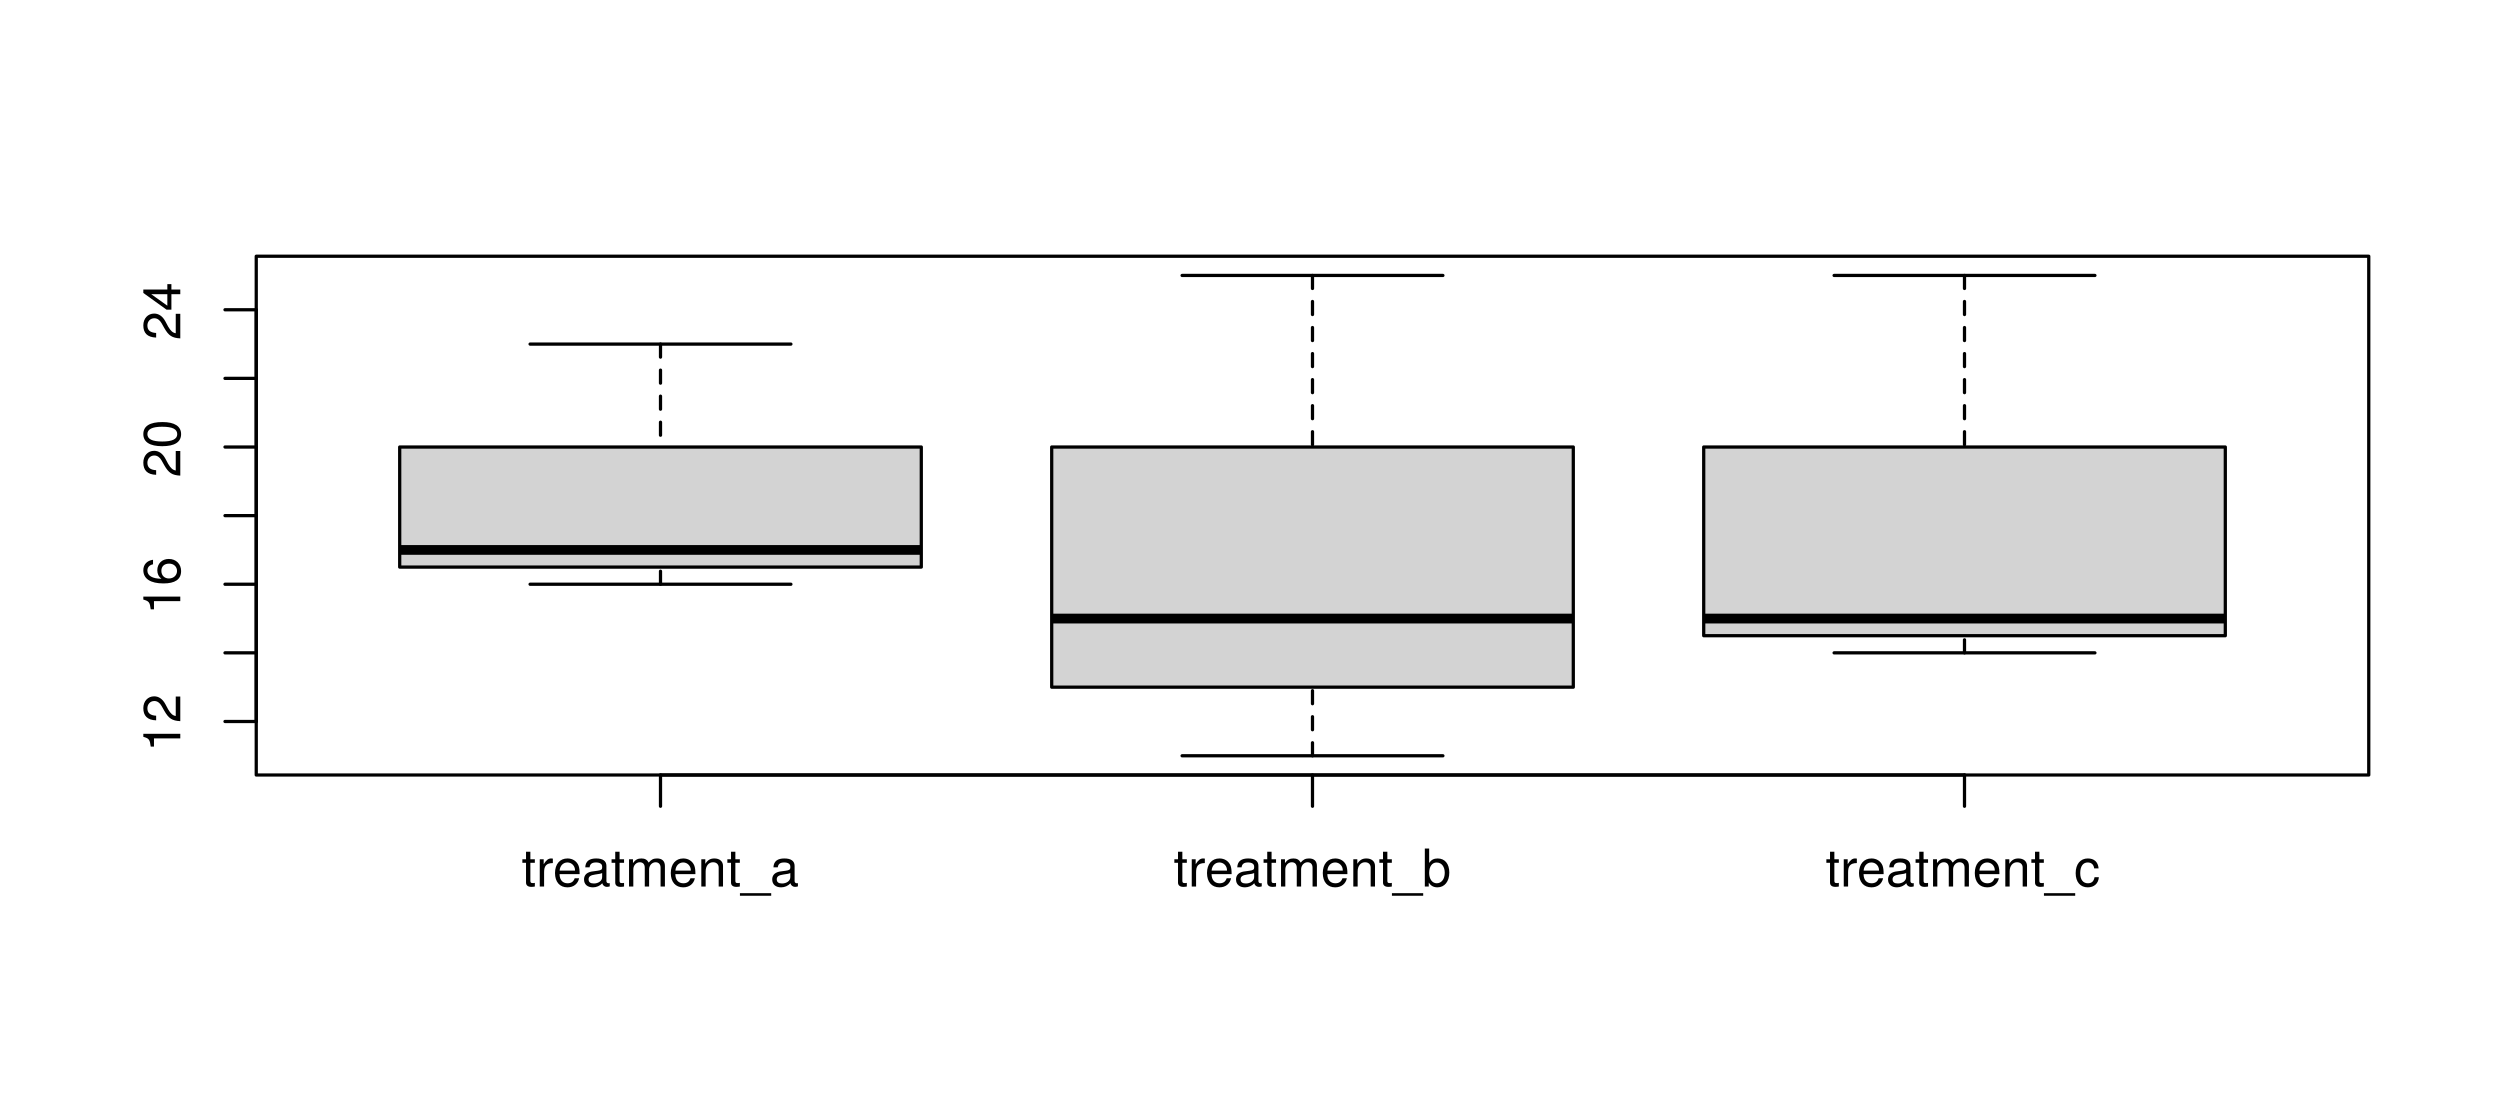
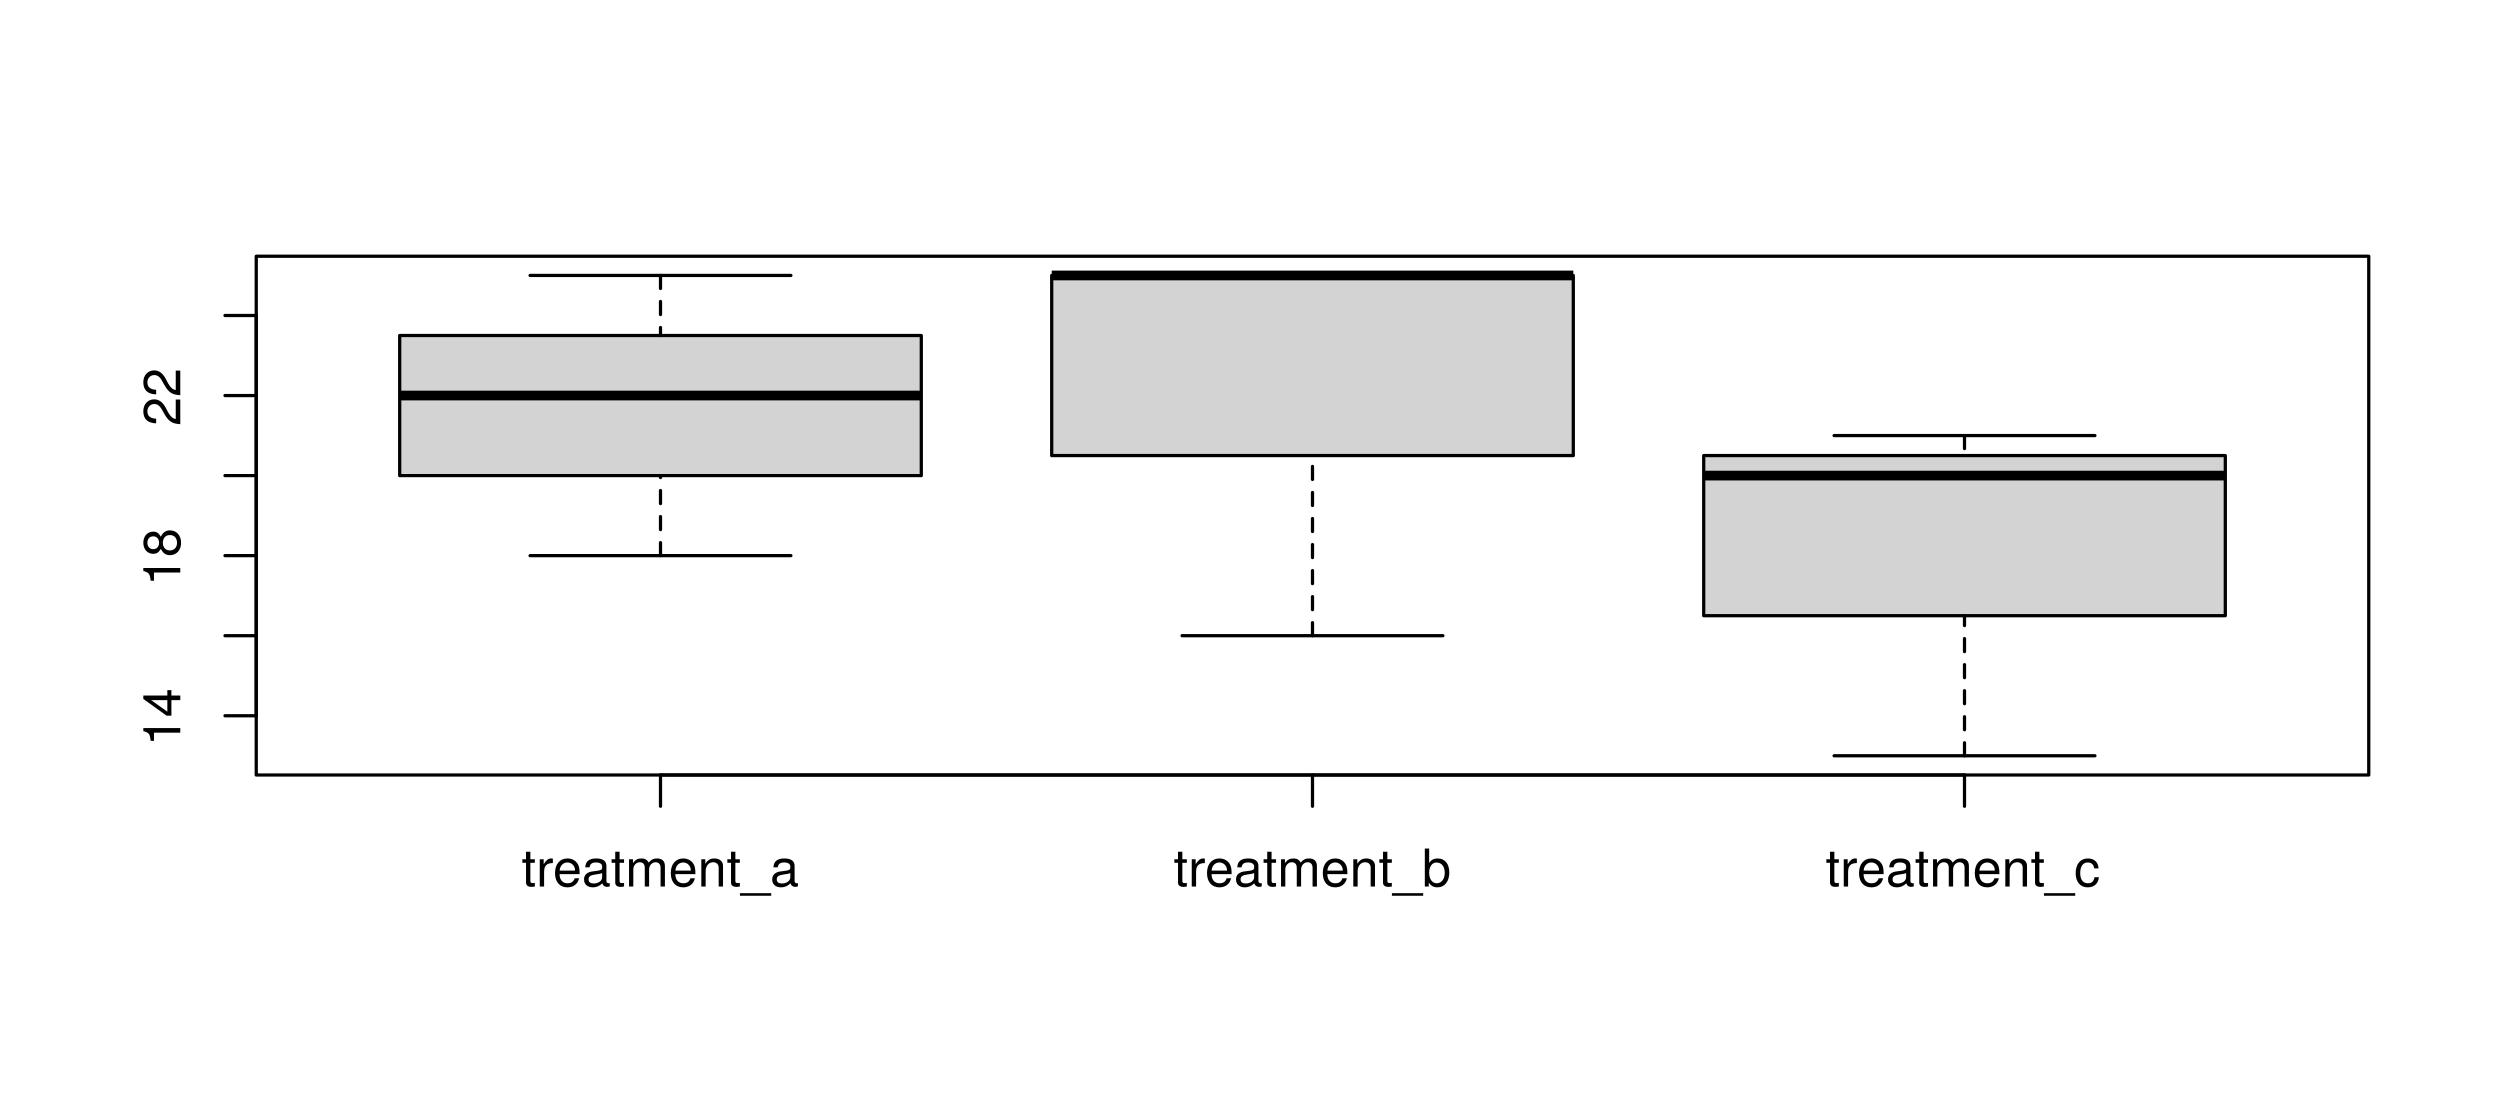
<svg xmlns="http://www.w3.org/2000/svg" xmlns:xlink="http://www.w3.org/1999/xlink" width="576pt" height="252pt" viewBox="0 0 576 252" version="1.1">
  <defs>
    <g>
      <symbol overflow="visible" id="glyph0-0">
        <path style="stroke:none;" d="" />
      </symbol>
      <symbol overflow="visible" id="glyph0-1">
        <path style="stroke:none;" d="M 3.047 0 L 3.047 -0.844 C 2.922 -0.797 2.766 -0.797 2.562 -0.797 C 2.141 -0.797 2.016 -0.906 2.016 -1.359 L 2.016 -5.469 L 3.047 -5.469 L 3.047 -6.281 L 2.016 -6.281 L 2.016 -8.016 L 1.016 -8.016 L 1.016 -6.281 L 0.172 -6.281 L 0.172 -5.469 L 1.016 -5.469 L 1.016 -0.906 C 1.016 -0.281 1.453 0.078 2.234 0.078 C 2.469 0.078 2.719 0.062 3.047 0 Z M 3.047 0 " />
      </symbol>
      <symbol overflow="visible" id="glyph0-2">
        <path style="stroke:none;" d="M 3.859 -5.406 L 3.859 -6.438 C 3.688 -6.453 3.594 -6.469 3.469 -6.469 C 2.812 -6.469 2.328 -6.078 1.75 -5.141 L 1.75 -6.281 L 0.844 -6.281 L 0.844 0 L 1.844 0 L 1.844 -3.266 C 1.844 -4.688 2.297 -5.391 3.859 -5.406 Z M 3.859 -5.406 " />
      </symbol>
      <symbol overflow="visible" id="glyph0-3">
        <path style="stroke:none;" d="M 6.156 -2.859 C 6.156 -3.766 6.078 -4.344 5.906 -4.812 C 5.5 -5.844 4.531 -6.469 3.359 -6.469 C 1.609 -6.469 0.484 -5.172 0.484 -3.109 C 0.484 -1.047 1.578 0.188 3.344 0.188 C 4.781 0.188 5.766 -0.641 6.031 -1.906 L 5.016 -1.906 C 4.734 -1.078 4.172 -0.75 3.375 -0.75 C 2.328 -0.75 1.547 -1.422 1.531 -2.859 Z M 5.094 -3.75 C 5.094 -3.75 5.094 -3.703 5.078 -3.672 L 1.547 -3.672 C 1.625 -4.781 2.344 -5.547 3.344 -5.547 C 4.328 -5.547 5.094 -4.734 5.094 -3.75 Z M 5.094 -3.75 " />
      </symbol>
      <symbol overflow="visible" id="glyph0-4">
        <path style="stroke:none;" d="M 6.422 -0.031 L 6.422 -0.781 C 6.312 -0.75 6.266 -0.75 6.203 -0.75 C 5.859 -0.75 5.656 -0.938 5.656 -1.25 L 5.656 -4.75 C 5.656 -5.875 4.844 -6.469 3.297 -6.469 C 1.781 -6.469 0.844 -5.875 0.781 -4.422 L 1.781 -4.422 C 1.875 -5.203 2.328 -5.547 3.266 -5.547 C 4.156 -5.547 4.672 -5.203 4.672 -4.609 L 4.672 -4.344 C 4.672 -3.922 4.422 -3.75 3.625 -3.641 C 2.203 -3.469 1.984 -3.422 1.609 -3.266 C 0.875 -2.969 0.5 -2.406 0.5 -1.625 C 0.5 -0.484 1.297 0.188 2.562 0.188 C 3.375 0.188 4.156 -0.156 4.703 -0.75 C 4.812 -0.266 5.25 0.078 5.734 0.078 C 5.938 0.078 6.094 0.062 6.422 -0.031 Z M 4.672 -2.172 C 4.672 -1.266 3.75 -0.703 2.781 -0.703 C 2 -0.703 1.547 -0.969 1.547 -1.656 C 1.547 -2.312 1.984 -2.609 3.062 -2.766 C 4.109 -2.906 4.328 -2.953 4.672 -3.109 Z M 4.672 -2.172 " />
      </symbol>
      <symbol overflow="visible" id="glyph0-5">
        <path style="stroke:none;" d="M 9.125 0 L 9.125 -4.719 C 9.125 -5.844 8.5 -6.469 7.312 -6.469 C 6.484 -6.469 5.969 -6.219 5.391 -5.516 C 5.016 -6.188 4.516 -6.469 3.703 -6.469 C 2.859 -6.469 2.297 -6.156 1.766 -5.406 L 1.766 -6.281 L 0.859 -6.281 L 0.859 0 L 1.844 0 L 1.844 -3.953 C 1.844 -4.859 2.516 -5.594 3.328 -5.594 C 4.062 -5.594 4.484 -5.141 4.484 -4.328 L 4.484 0 L 5.484 0 L 5.484 -3.953 C 5.484 -4.859 6.156 -5.594 6.969 -5.594 C 7.703 -5.594 8.125 -5.125 8.125 -4.328 L 8.125 0 Z M 9.125 0 " />
      </symbol>
      <symbol overflow="visible" id="glyph0-6">
        <path style="stroke:none;" d="M 5.844 0 L 5.844 -4.75 C 5.844 -5.797 5.062 -6.469 3.859 -6.469 C 2.922 -6.469 2.312 -6.109 1.766 -5.234 L 1.766 -6.281 L 0.844 -6.281 L 0.844 0 L 1.844 0 L 1.844 -3.469 C 1.844 -4.75 2.531 -5.594 3.547 -5.594 C 4.344 -5.594 4.844 -5.109 4.844 -4.359 L 4.844 0 Z M 5.844 0 " />
      </symbol>
      <symbol overflow="visible" id="glyph0-7">
        <path style="stroke:none;" d="M 6.938 2.125 L 6.938 1.531 L -0.266 1.531 L -0.266 2.125 Z M 6.938 2.125 " />
      </symbol>
      <symbol overflow="visible" id="glyph0-8">
        <path style="stroke:none;" d="M 6.281 -3.219 C 6.281 -5.25 5.25 -6.469 3.594 -6.469 C 2.719 -6.469 2.109 -6.141 1.641 -5.438 L 1.641 -8.75 L 0.641 -8.75 L 0.641 0 L 1.547 0 L 1.547 -0.906 C 2.031 -0.172 2.656 0.188 3.547 0.188 C 5.203 0.188 6.281 -1.172 6.281 -3.219 Z M 5.234 -3.156 C 5.234 -1.734 4.484 -0.75 3.391 -0.75 C 2.344 -0.75 1.641 -1.719 1.641 -3.141 C 1.641 -4.625 2.344 -5.578 3.391 -5.531 C 4.516 -5.531 5.234 -4.562 5.234 -3.156 Z M 5.234 -3.156 " />
      </symbol>
      <symbol overflow="visible" id="glyph0-9">
        <path style="stroke:none;" d="M 5.719 -2.156 L 4.719 -2.156 C 4.547 -1.156 4.031 -0.75 3.188 -0.75 C 2.078 -0.75 1.422 -1.594 1.422 -3.078 C 1.422 -4.656 2.062 -5.547 3.156 -5.547 C 4 -5.547 4.531 -5.047 4.641 -4.172 L 5.656 -4.172 C 5.531 -5.719 4.578 -6.469 3.172 -6.469 C 1.469 -6.469 0.375 -5.172 0.375 -3.078 C 0.375 -1.062 1.453 0.188 3.156 0.188 C 4.656 0.188 5.609 -0.719 5.719 -2.156 Z M 5.719 -2.156 " />
      </symbol>
      <symbol overflow="visible" id="glyph1-0">
        <path style="stroke:none;" d="" />
      </symbol>
      <symbol overflow="visible" id="glyph1-1">
        <path style="stroke:none;" d="M 0 -4.156 L -8.516 -4.156 L -8.516 -3.469 C -7.203 -3.094 -7.016 -2.859 -6.812 -1.219 L -6.062 -1.219 L -6.062 -3.109 L 0 -3.109 Z M 0 -4.156 " />
      </symbol>
      <symbol overflow="visible" id="glyph1-2">
-         <path style="stroke:none;" d="M -6.016 -6.125 C -7.453 -6.125 -8.516 -5.016 -8.516 -3.406 C -8.516 -1.672 -7.625 -0.656 -5.562 -0.594 L -5.562 -1.656 C -6.984 -1.734 -7.578 -2.328 -7.578 -3.375 C -7.578 -4.328 -6.906 -5.047 -5.984 -5.047 C -5.312 -5.047 -4.734 -4.656 -4.312 -3.906 L -3.688 -2.797 C -2.672 -1.016 -1.875 -0.5 0 -0.406 L 0 -6.078 L -1.047 -6.078 L -1.047 -1.594 C -1.734 -1.703 -2.188 -2.094 -2.797 -3.125 L -3.438 -4.328 C -4.078 -5.516 -4.969 -6.125 -6.016 -6.125 Z M -6.016 -6.125 " />
+         <path style="stroke:none;" d="M -2.047 -6.234 L -2.984 -6.234 L -2.984 -4.984 L -8.516 -4.984 L -8.516 -4.203 L -3.156 -0.344 L -2.047 -0.344 L -2.047 -3.922 L 0 -3.922 L 0 -4.984 L -2.047 -4.984 Z M -2.984 -3.922 L -2.984 -1.266 L -6.703 -3.922 Z M -2.984 -3.922 " />
      </symbol>
      <symbol overflow="visible" id="glyph1-3">
-         <path style="stroke:none;" d="M -2.641 -6.156 C -4.219 -6.156 -5.297 -5.078 -5.297 -3.547 C -5.297 -2.719 -4.969 -2.047 -4.344 -1.594 C -6.422 -1.609 -7.578 -2.281 -7.578 -3.484 C -7.578 -4.234 -7.109 -4.75 -6.281 -4.922 L -6.281 -5.969 C -7.688 -5.766 -8.516 -4.859 -8.516 -3.562 C -8.516 -1.578 -6.844 -0.516 -3.875 -0.516 C -1.219 -0.516 0.188 -1.422 0.188 -3.375 C 0.188 -4.984 -0.969 -6.156 -2.641 -6.156 Z M -2.562 -5.078 C -1.484 -5.078 -0.75 -4.359 -0.75 -3.391 C -0.75 -2.406 -1.531 -1.656 -2.609 -1.656 C -3.672 -1.656 -4.359 -2.375 -4.359 -3.422 C -4.359 -4.438 -3.703 -5.078 -2.562 -5.078 Z M -2.562 -5.078 " />
+         <path style="stroke:none;" d="M -2.406 -6.156 C -3.344 -6.156 -4.016 -5.672 -4.469 -4.688 C -5 -5.562 -5.438 -5.859 -6.234 -5.859 C -7.578 -5.859 -8.516 -4.812 -8.516 -3.297 C -8.516 -1.797 -7.578 -0.75 -6.234 -0.75 C -5.453 -0.75 -5.016 -1.031 -4.469 -1.891 C -4.016 -0.922 -3.344 -0.438 -2.406 -0.438 C -0.859 -0.438 0.188 -1.625 0.188 -3.297 C 0.188 -4.984 -0.859 -6.156 -2.406 -6.156 Z M -6.219 -4.781 C -5.422 -4.781 -4.891 -4.188 -4.891 -3.297 C -4.891 -2.406 -5.422 -1.828 -6.234 -1.828 C -7.047 -1.828 -7.578 -2.406 -7.578 -3.297 C -7.578 -4.203 -7.047 -4.781 -6.219 -4.781 Z M -2.391 -5.078 C -1.375 -5.078 -0.75 -4.359 -0.75 -3.281 C -0.75 -2.25 -1.391 -1.531 -2.391 -1.531 C -3.391 -1.531 -4.016 -2.25 -4.016 -3.297 C -4.016 -4.359 -3.391 -5.078 -2.391 -5.078 Z M -2.391 -5.078 " />
      </symbol>
      <symbol overflow="visible" id="glyph1-4">
-         <path style="stroke:none;" d="M -4.094 -6.078 C -7.047 -6.078 -8.516 -5.141 -8.516 -3.297 C -8.516 -1.469 -7.016 -0.516 -4.156 -0.516 C -1.297 -0.516 0.188 -1.469 0.188 -3.297 C 0.188 -5.094 -1.297 -6.078 -4.094 -6.078 Z M -4.188 -5 C -1.781 -5 -0.703 -4.453 -0.703 -3.281 C -0.703 -2.156 -1.828 -1.594 -4.156 -1.594 C -6.484 -1.594 -7.578 -2.156 -7.578 -3.297 C -7.578 -4.438 -6.469 -5 -4.188 -5 Z M -4.188 -5 " />
-       </symbol>
-       <symbol overflow="visible" id="glyph1-5">
-         <path style="stroke:none;" d="M -2.047 -6.234 L -2.984 -6.234 L -2.984 -4.984 L -8.516 -4.984 L -8.516 -4.203 L -3.156 -0.344 L -2.047 -0.344 L -2.047 -3.922 L 0 -3.922 L 0 -4.984 L -2.047 -4.984 Z M -2.984 -3.922 L -2.984 -1.266 L -6.703 -3.922 Z M -2.984 -3.922 " />
+         <path style="stroke:none;" d="M -6.016 -6.125 C -7.453 -6.125 -8.516 -5.016 -8.516 -3.406 C -8.516 -1.672 -7.625 -0.656 -5.562 -0.594 L -5.562 -1.656 C -6.984 -1.734 -7.578 -2.328 -7.578 -3.375 C -7.578 -4.328 -6.906 -5.047 -5.984 -5.047 C -5.312 -5.047 -4.734 -4.656 -4.312 -3.906 L -3.688 -2.797 C -2.672 -1.016 -1.875 -0.5 0 -0.406 L 0 -6.078 L -1.047 -6.078 L -1.047 -1.594 C -1.734 -1.703 -2.188 -2.094 -2.797 -3.125 L -3.438 -4.328 C -4.078 -5.516 -4.969 -6.125 -6.016 -6.125 Z M -6.016 -6.125 " />
      </symbol>
    </g>
  </defs>
-   <g id="surface41">
+   <g id="surface51">
    <rect x="0" y="0" width="576" height="252" style="fill:rgb(100%,100%,100%);fill-opacity:1;stroke:none;" />
-     <path style=" stroke:none;fill-rule:nonzero;fill:rgb(82.745%,82.745%,82.745%);fill-opacity:1;" d="M 92.09 130.656 L 212.266 130.656 L 212.266 102.992 L 92.09 102.992 Z M 92.09 130.656 " />
-     <path style="fill:none;stroke-width:2.25;stroke-linecap:butt;stroke-linejoin:round;stroke:rgb(0%,0%,0%);stroke-opacity:1;stroke-miterlimit:10;" d="M 92.09 126.703 L 212.266 126.703 " />
-     <path style="fill:none;stroke-width:0.75;stroke-linecap:round;stroke-linejoin:round;stroke:rgb(0%,0%,0%);stroke-opacity:1;stroke-dasharray:3,3;stroke-miterlimit:10;" d="M 152.18 134.609 L 152.18 130.656 " />
-     <path style="fill:none;stroke-width:0.75;stroke-linecap:round;stroke-linejoin:round;stroke:rgb(0%,0%,0%);stroke-opacity:1;stroke-dasharray:3,3;stroke-miterlimit:10;" d="M 152.18 79.277 L 152.18 102.992 " />
-     <path style="fill:none;stroke-width:0.75;stroke-linecap:round;stroke-linejoin:round;stroke:rgb(0%,0%,0%);stroke-opacity:1;stroke-miterlimit:10;" d="M 122.133 134.609 L 182.223 134.609 " />
-     <path style="fill:none;stroke-width:0.75;stroke-linecap:round;stroke-linejoin:round;stroke:rgb(0%,0%,0%);stroke-opacity:1;stroke-miterlimit:10;" d="M 122.133 79.277 L 182.223 79.277 " />
-     <path style="fill:none;stroke-width:0.75;stroke-linecap:round;stroke-linejoin:round;stroke:rgb(0%,0%,0%);stroke-opacity:1;stroke-miterlimit:10;" d="M 92.09 130.656 L 212.266 130.656 L 212.266 102.992 L 92.09 102.992 Z M 92.09 130.656 " />
-     <path style=" stroke:none;fill-rule:nonzero;fill:rgb(82.745%,82.745%,82.745%);fill-opacity:1;" d="M 242.312 158.324 L 362.488 158.324 L 362.488 102.992 L 242.312 102.992 Z M 242.312 158.324 " />
-     <path style="fill:none;stroke-width:2.25;stroke-linecap:butt;stroke-linejoin:round;stroke:rgb(0%,0%,0%);stroke-opacity:1;stroke-miterlimit:10;" d="M 242.312 142.516 L 362.488 142.516 " />
-     <path style="fill:none;stroke-width:0.75;stroke-linecap:round;stroke-linejoin:round;stroke:rgb(0%,0%,0%);stroke-opacity:1;stroke-dasharray:3,3;stroke-miterlimit:10;" d="M 302.398 174.133 L 302.398 158.324 " />
-     <path style="fill:none;stroke-width:0.75;stroke-linecap:round;stroke-linejoin:round;stroke:rgb(0%,0%,0%);stroke-opacity:1;stroke-dasharray:3,3;stroke-miterlimit:10;" d="M 302.398 63.465 L 302.398 102.992 " />
-     <path style="fill:none;stroke-width:0.75;stroke-linecap:round;stroke-linejoin:round;stroke:rgb(0%,0%,0%);stroke-opacity:1;stroke-miterlimit:10;" d="M 272.355 174.133 L 332.445 174.133 " />
+     <path style=" stroke:none;fill-rule:nonzero;fill:rgb(82.745%,82.745%,82.745%);fill-opacity:1;" d="M 92.09 109.578 L 212.266 109.578 L 212.266 77.301 L 92.09 77.301 Z M 92.09 109.578 " />
+     <path style="fill:none;stroke-width:2.25;stroke-linecap:butt;stroke-linejoin:round;stroke:rgb(0%,0%,0%);stroke-opacity:1;stroke-miterlimit:10;" d="M 92.09 91.133 L 212.266 91.133 " />
+     <path style="fill:none;stroke-width:0.75;stroke-linecap:round;stroke-linejoin:round;stroke:rgb(0%,0%,0%);stroke-opacity:1;stroke-dasharray:3,3;stroke-miterlimit:10;" d="M 152.18 128.023 L 152.18 109.578 " />
+     <path style="fill:none;stroke-width:0.75;stroke-linecap:round;stroke-linejoin:round;stroke:rgb(0%,0%,0%);stroke-opacity:1;stroke-dasharray:3,3;stroke-miterlimit:10;" d="M 152.18 63.465 L 152.18 77.301 " />
+     <path style="fill:none;stroke-width:0.75;stroke-linecap:round;stroke-linejoin:round;stroke:rgb(0%,0%,0%);stroke-opacity:1;stroke-miterlimit:10;" d="M 122.133 128.023 L 182.223 128.023 " />
+     <path style="fill:none;stroke-width:0.75;stroke-linecap:round;stroke-linejoin:round;stroke:rgb(0%,0%,0%);stroke-opacity:1;stroke-miterlimit:10;" d="M 122.133 63.465 L 182.223 63.465 " />
+     <path style="fill:none;stroke-width:0.75;stroke-linecap:round;stroke-linejoin:round;stroke:rgb(0%,0%,0%);stroke-opacity:1;stroke-miterlimit:10;" d="M 92.09 109.578 L 212.266 109.578 L 212.266 77.301 L 92.09 77.301 Z M 92.09 109.578 " />
+     <path style=" stroke:none;fill-rule:nonzero;fill:rgb(82.745%,82.745%,82.745%);fill-opacity:1;" d="M 242.312 104.965 L 362.488 104.965 L 362.488 63.465 L 242.312 63.465 Z M 242.312 104.965 " />
+     <path style="fill:none;stroke-width:2.25;stroke-linecap:butt;stroke-linejoin:round;stroke:rgb(0%,0%,0%);stroke-opacity:1;stroke-miterlimit:10;" d="M 242.312 63.465 L 362.488 63.465 " />
+     <path style="fill:none;stroke-width:0.75;stroke-linecap:round;stroke-linejoin:round;stroke:rgb(0%,0%,0%);stroke-opacity:1;stroke-dasharray:3,3;stroke-miterlimit:10;" d="M 302.398 146.465 L 302.398 104.965 " />
+     <path style="fill:none;stroke-width:0.75;stroke-linecap:round;stroke-linejoin:round;stroke:rgb(0%,0%,0%);stroke-opacity:1;stroke-dasharray:3,3;stroke-miterlimit:10;" d="M 302.398 63.465 L 302.398 63.465 " />
+     <path style="fill:none;stroke-width:0.75;stroke-linecap:round;stroke-linejoin:round;stroke:rgb(0%,0%,0%);stroke-opacity:1;stroke-miterlimit:10;" d="M 272.355 146.465 L 332.445 146.465 " />
    <path style="fill:none;stroke-width:0.75;stroke-linecap:round;stroke-linejoin:round;stroke:rgb(0%,0%,0%);stroke-opacity:1;stroke-miterlimit:10;" d="M 272.355 63.465 L 332.445 63.465 " />
-     <path style="fill:none;stroke-width:0.75;stroke-linecap:round;stroke-linejoin:round;stroke:rgb(0%,0%,0%);stroke-opacity:1;stroke-miterlimit:10;" d="M 242.312 158.324 L 362.488 158.324 L 362.488 102.992 L 242.312 102.992 Z M 242.312 158.324 " />
-     <path style=" stroke:none;fill-rule:nonzero;fill:rgb(82.745%,82.745%,82.745%);fill-opacity:1;" d="M 392.535 146.465 L 512.711 146.465 L 512.711 102.992 L 392.535 102.992 Z M 392.535 146.465 " />
-     <path style="fill:none;stroke-width:2.25;stroke-linecap:butt;stroke-linejoin:round;stroke:rgb(0%,0%,0%);stroke-opacity:1;stroke-miterlimit:10;" d="M 392.535 142.516 L 512.711 142.516 " />
-     <path style="fill:none;stroke-width:0.75;stroke-linecap:round;stroke-linejoin:round;stroke:rgb(0%,0%,0%);stroke-opacity:1;stroke-dasharray:3,3;stroke-miterlimit:10;" d="M 452.621 150.418 L 452.621 146.465 " />
-     <path style="fill:none;stroke-width:0.75;stroke-linecap:round;stroke-linejoin:round;stroke:rgb(0%,0%,0%);stroke-opacity:1;stroke-dasharray:3,3;stroke-miterlimit:10;" d="M 452.621 63.465 L 452.621 102.992 " />
-     <path style="fill:none;stroke-width:0.75;stroke-linecap:round;stroke-linejoin:round;stroke:rgb(0%,0%,0%);stroke-opacity:1;stroke-miterlimit:10;" d="M 422.578 150.418 L 482.668 150.418 " />
-     <path style="fill:none;stroke-width:0.75;stroke-linecap:round;stroke-linejoin:round;stroke:rgb(0%,0%,0%);stroke-opacity:1;stroke-miterlimit:10;" d="M 422.578 63.465 L 482.668 63.465 " />
-     <path style="fill:none;stroke-width:0.75;stroke-linecap:round;stroke-linejoin:round;stroke:rgb(0%,0%,0%);stroke-opacity:1;stroke-miterlimit:10;" d="M 392.535 146.465 L 512.711 146.465 L 512.711 102.992 L 392.535 102.992 Z M 392.535 146.465 " />
+     <path style="fill:none;stroke-width:0.75;stroke-linecap:round;stroke-linejoin:round;stroke:rgb(0%,0%,0%);stroke-opacity:1;stroke-miterlimit:10;" d="M 242.312 104.965 L 362.488 104.965 L 362.488 63.465 L 242.312 63.465 Z M 242.312 104.965 " />
+     <path style=" stroke:none;fill-rule:nonzero;fill:rgb(82.745%,82.745%,82.745%);fill-opacity:1;" d="M 392.535 141.855 L 512.711 141.855 L 512.711 104.965 L 392.535 104.965 Z M 392.535 141.855 " />
+     <path style="fill:none;stroke-width:2.25;stroke-linecap:butt;stroke-linejoin:round;stroke:rgb(0%,0%,0%);stroke-opacity:1;stroke-miterlimit:10;" d="M 392.535 109.578 L 512.711 109.578 " />
+     <path style="fill:none;stroke-width:0.75;stroke-linecap:round;stroke-linejoin:round;stroke:rgb(0%,0%,0%);stroke-opacity:1;stroke-dasharray:3,3;stroke-miterlimit:10;" d="M 452.621 174.133 L 452.621 141.855 " />
+     <path style="fill:none;stroke-width:0.75;stroke-linecap:round;stroke-linejoin:round;stroke:rgb(0%,0%,0%);stroke-opacity:1;stroke-dasharray:3,3;stroke-miterlimit:10;" d="M 452.621 100.355 L 452.621 104.965 " />
+     <path style="fill:none;stroke-width:0.75;stroke-linecap:round;stroke-linejoin:round;stroke:rgb(0%,0%,0%);stroke-opacity:1;stroke-miterlimit:10;" d="M 422.578 174.133 L 482.668 174.133 " />
+     <path style="fill:none;stroke-width:0.75;stroke-linecap:round;stroke-linejoin:round;stroke:rgb(0%,0%,0%);stroke-opacity:1;stroke-miterlimit:10;" d="M 422.578 100.355 L 482.668 100.355 " />
+     <path style="fill:none;stroke-width:0.75;stroke-linecap:round;stroke-linejoin:round;stroke:rgb(0%,0%,0%);stroke-opacity:1;stroke-miterlimit:10;" d="M 392.535 141.855 L 512.711 141.855 L 512.711 104.965 L 392.535 104.965 Z M 392.535 141.855 " />
    <path style="fill:none;stroke-width:0.75;stroke-linecap:round;stroke-linejoin:round;stroke:rgb(0%,0%,0%);stroke-opacity:1;stroke-miterlimit:10;" d="M 152.18 178.559 L 452.621 178.559 " />
    <path style="fill:none;stroke-width:0.75;stroke-linecap:round;stroke-linejoin:round;stroke:rgb(0%,0%,0%);stroke-opacity:1;stroke-miterlimit:10;" d="M 152.18 178.559 L 152.18 185.762 " />
    <path style="fill:none;stroke-width:0.75;stroke-linecap:round;stroke-linejoin:round;stroke:rgb(0%,0%,0%);stroke-opacity:1;stroke-miterlimit:10;" d="M 302.398 178.559 L 302.398 185.762 " />
    <path style="fill:none;stroke-width:0.75;stroke-linecap:round;stroke-linejoin:round;stroke:rgb(0%,0%,0%);stroke-opacity:1;stroke-miterlimit:10;" d="M 452.621 178.559 L 452.621 185.762 " />
    <g style="fill:rgb(0%,0%,0%);fill-opacity:1;">
      <use xlink:href="#glyph0-1" x="120.18" y="204.257" />
      <use xlink:href="#glyph0-2" x="123.516" y="204.257" />
      <use xlink:href="#glyph0-3" x="127.392" y="204.257" />
      <use xlink:href="#glyph0-4" x="134.063" y="204.257" />
      <use xlink:href="#glyph0-1" x="140.735" y="204.257" />
      <use xlink:href="#glyph0-5" x="144.071" y="204.257" />
      <use xlink:href="#glyph0-3" x="154.067" y="204.257" />
      <use xlink:href="#glyph0-6" x="160.739" y="204.257" />
      <use xlink:href="#glyph0-1" x="167.411" y="204.257" />
      <use xlink:href="#glyph0-7" x="170.747" y="204.257" />
      <use xlink:href="#glyph0-4" x="177.419" y="204.257" />
    </g>
    <g style="fill:rgb(0%,0%,0%);fill-opacity:1;">
      <use xlink:href="#glyph0-1" x="270.398" y="204.257" />
      <use xlink:href="#glyph0-2" x="273.734" y="204.257" />
      <use xlink:href="#glyph0-3" x="277.61" y="204.257" />
      <use xlink:href="#glyph0-4" x="284.282" y="204.257" />
      <use xlink:href="#glyph0-1" x="290.954" y="204.257" />
      <use xlink:href="#glyph0-5" x="294.29" y="204.257" />
      <use xlink:href="#glyph0-3" x="304.286" y="204.257" />
      <use xlink:href="#glyph0-6" x="310.958" y="204.257" />
      <use xlink:href="#glyph0-1" x="317.63" y="204.257" />
      <use xlink:href="#glyph0-7" x="320.966" y="204.257" />
      <use xlink:href="#glyph0-8" x="327.638" y="204.257" />
    </g>
    <g style="fill:rgb(0%,0%,0%);fill-opacity:1;">
      <use xlink:href="#glyph0-1" x="420.621" y="204.257" />
      <use xlink:href="#glyph0-2" x="423.957" y="204.257" />
      <use xlink:href="#glyph0-3" x="427.833" y="204.257" />
      <use xlink:href="#glyph0-4" x="434.505" y="204.257" />
      <use xlink:href="#glyph0-1" x="441.177" y="204.257" />
      <use xlink:href="#glyph0-5" x="444.513" y="204.257" />
      <use xlink:href="#glyph0-3" x="454.509" y="204.257" />
      <use xlink:href="#glyph0-6" x="461.181" y="204.257" />
      <use xlink:href="#glyph0-1" x="467.853" y="204.257" />
      <use xlink:href="#glyph0-7" x="471.188" y="204.257" />
      <use xlink:href="#glyph0-9" x="477.86" y="204.257" />
    </g>
-     <path style="fill:none;stroke-width:0.75;stroke-linecap:round;stroke-linejoin:round;stroke:rgb(0%,0%,0%);stroke-opacity:1;stroke-miterlimit:10;" d="M 59.039 166.23 L 59.039 71.371 " />
-     <path style="fill:none;stroke-width:0.75;stroke-linecap:round;stroke-linejoin:round;stroke:rgb(0%,0%,0%);stroke-opacity:1;stroke-miterlimit:10;" d="M 59.039 166.23 L 51.84 166.23 " />
-     <path style="fill:none;stroke-width:0.75;stroke-linecap:round;stroke-linejoin:round;stroke:rgb(0%,0%,0%);stroke-opacity:1;stroke-miterlimit:10;" d="M 59.039 150.418 L 51.84 150.418 " />
-     <path style="fill:none;stroke-width:0.75;stroke-linecap:round;stroke-linejoin:round;stroke:rgb(0%,0%,0%);stroke-opacity:1;stroke-miterlimit:10;" d="M 59.039 134.609 L 51.84 134.609 " />
-     <path style="fill:none;stroke-width:0.75;stroke-linecap:round;stroke-linejoin:round;stroke:rgb(0%,0%,0%);stroke-opacity:1;stroke-miterlimit:10;" d="M 59.039 118.801 L 51.84 118.801 " />
-     <path style="fill:none;stroke-width:0.75;stroke-linecap:round;stroke-linejoin:round;stroke:rgb(0%,0%,0%);stroke-opacity:1;stroke-miterlimit:10;" d="M 59.039 102.992 L 51.84 102.992 " />
-     <path style="fill:none;stroke-width:0.75;stroke-linecap:round;stroke-linejoin:round;stroke:rgb(0%,0%,0%);stroke-opacity:1;stroke-miterlimit:10;" d="M 59.039 87.18 L 51.84 87.18 " />
-     <path style="fill:none;stroke-width:0.75;stroke-linecap:round;stroke-linejoin:round;stroke:rgb(0%,0%,0%);stroke-opacity:1;stroke-miterlimit:10;" d="M 59.039 71.371 L 51.84 71.371 " />
+     <path style="fill:none;stroke-width:0.75;stroke-linecap:round;stroke-linejoin:round;stroke:rgb(0%,0%,0%);stroke-opacity:1;stroke-miterlimit:10;" d="M 59.039 164.91 L 59.039 72.688 " />
+     <path style="fill:none;stroke-width:0.75;stroke-linecap:round;stroke-linejoin:round;stroke:rgb(0%,0%,0%);stroke-opacity:1;stroke-miterlimit:10;" d="M 59.039 164.91 L 51.84 164.91 " />
+     <path style="fill:none;stroke-width:0.75;stroke-linecap:round;stroke-linejoin:round;stroke:rgb(0%,0%,0%);stroke-opacity:1;stroke-miterlimit:10;" d="M 59.039 146.465 L 51.84 146.465 " />
+     <path style="fill:none;stroke-width:0.75;stroke-linecap:round;stroke-linejoin:round;stroke:rgb(0%,0%,0%);stroke-opacity:1;stroke-miterlimit:10;" d="M 59.039 128.023 L 51.84 128.023 " />
+     <path style="fill:none;stroke-width:0.75;stroke-linecap:round;stroke-linejoin:round;stroke:rgb(0%,0%,0%);stroke-opacity:1;stroke-miterlimit:10;" d="M 59.039 109.578 L 51.84 109.578 " />
+     <path style="fill:none;stroke-width:0.75;stroke-linecap:round;stroke-linejoin:round;stroke:rgb(0%,0%,0%);stroke-opacity:1;stroke-miterlimit:10;" d="M 59.039 91.133 L 51.84 91.133 " />
+     <path style="fill:none;stroke-width:0.75;stroke-linecap:round;stroke-linejoin:round;stroke:rgb(0%,0%,0%);stroke-opacity:1;stroke-miterlimit:10;" d="M 59.039 72.688 L 51.84 72.688 " />
    <g style="fill:rgb(0%,0%,0%);fill-opacity:1;">
-       <use xlink:href="#glyph1-1" x="41.538" y="173.23" />
-       <use xlink:href="#glyph1-2" x="41.538" y="166.559" />
+       <use xlink:href="#glyph1-1" x="41.538" y="171.91" />
+       <use xlink:href="#glyph1-2" x="41.538" y="165.238" />
    </g>
    <g style="fill:rgb(0%,0%,0%);fill-opacity:1;">
-       <use xlink:href="#glyph1-1" x="41.538" y="141.609" />
-       <use xlink:href="#glyph1-3" x="41.538" y="134.938" />
+       <use xlink:href="#glyph1-1" x="41.538" y="135.023" />
+       <use xlink:href="#glyph1-3" x="41.538" y="128.352" />
    </g>
    <g style="fill:rgb(0%,0%,0%);fill-opacity:1;">
-       <use xlink:href="#glyph1-2" x="41.538" y="109.992" />
-       <use xlink:href="#glyph1-4" x="41.538" y="103.32" />
-     </g>
-     <g style="fill:rgb(0%,0%,0%);fill-opacity:1;">
-       <use xlink:href="#glyph1-2" x="41.538" y="78.371" />
-       <use xlink:href="#glyph1-5" x="41.538" y="71.699" />
+       <use xlink:href="#glyph1-4" x="41.538" y="98.133" />
+       <use xlink:href="#glyph1-4" x="41.538" y="91.461" />
    </g>
    <path style="fill:none;stroke-width:0.75;stroke-linecap:round;stroke-linejoin:round;stroke:rgb(0%,0%,0%);stroke-opacity:1;stroke-miterlimit:10;" d="M 59.039 178.559 L 545.762 178.559 L 545.762 59.039 L 59.039 59.039 Z M 59.039 178.559 " />
  </g>
</svg>
